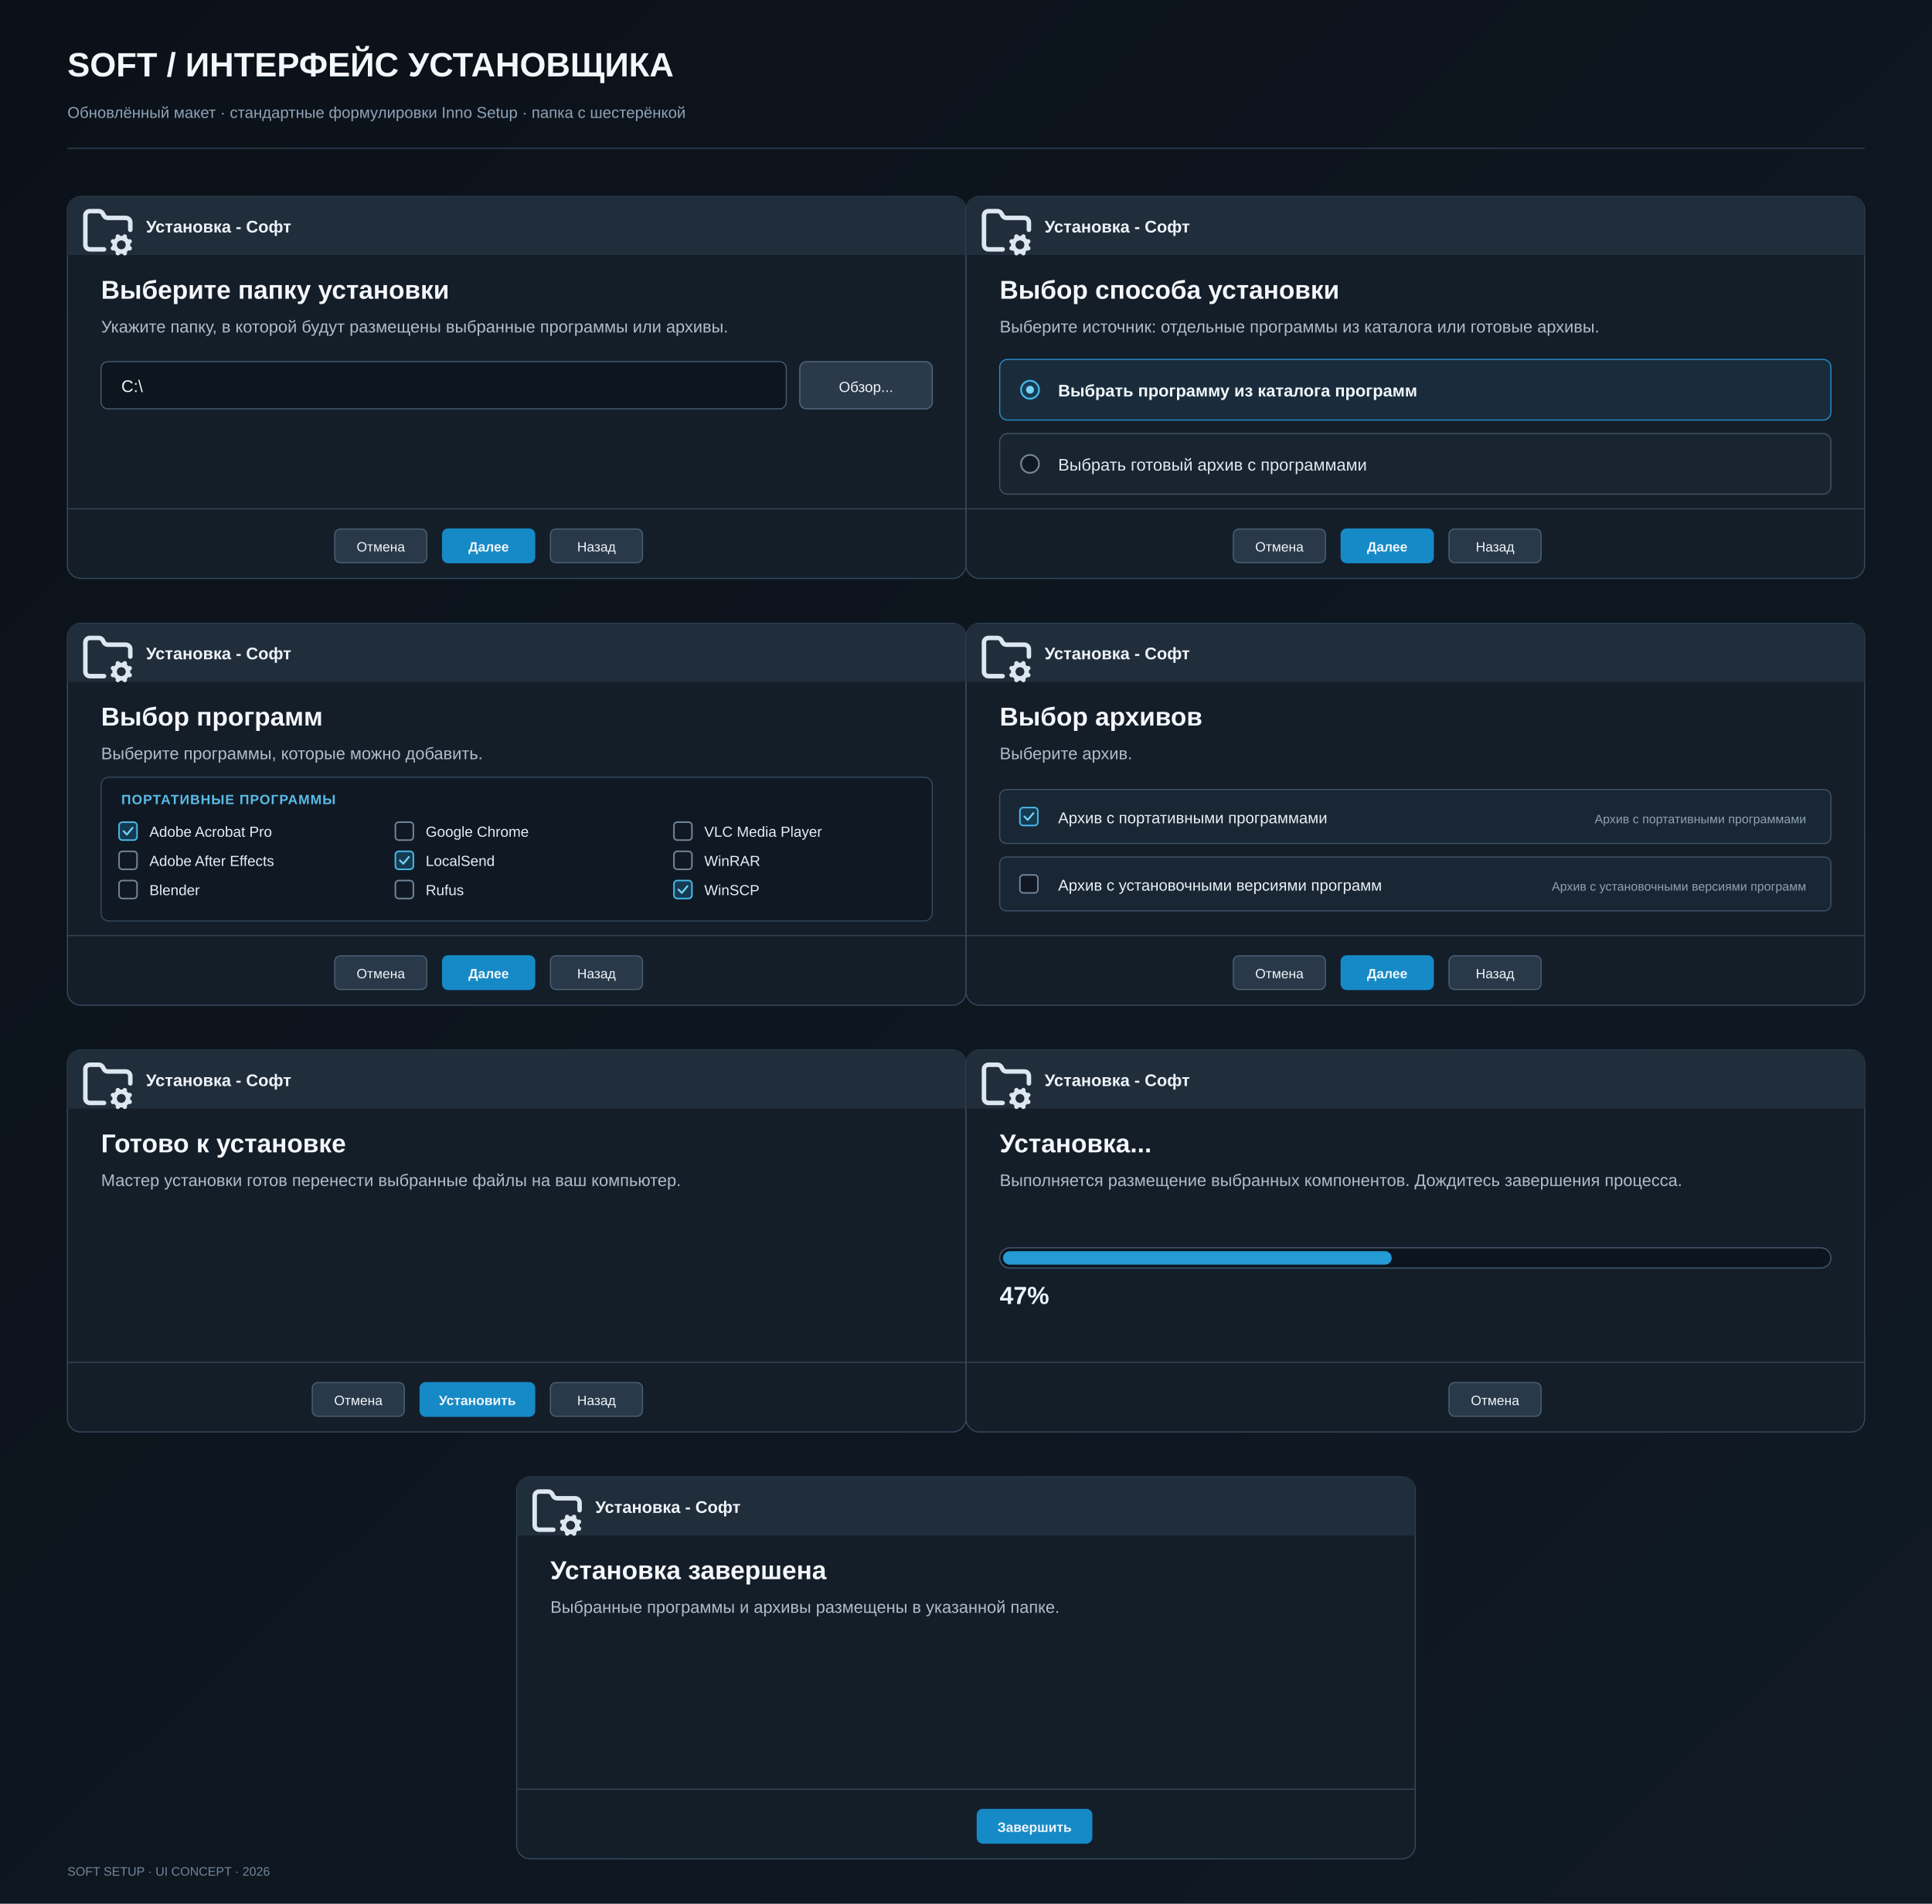
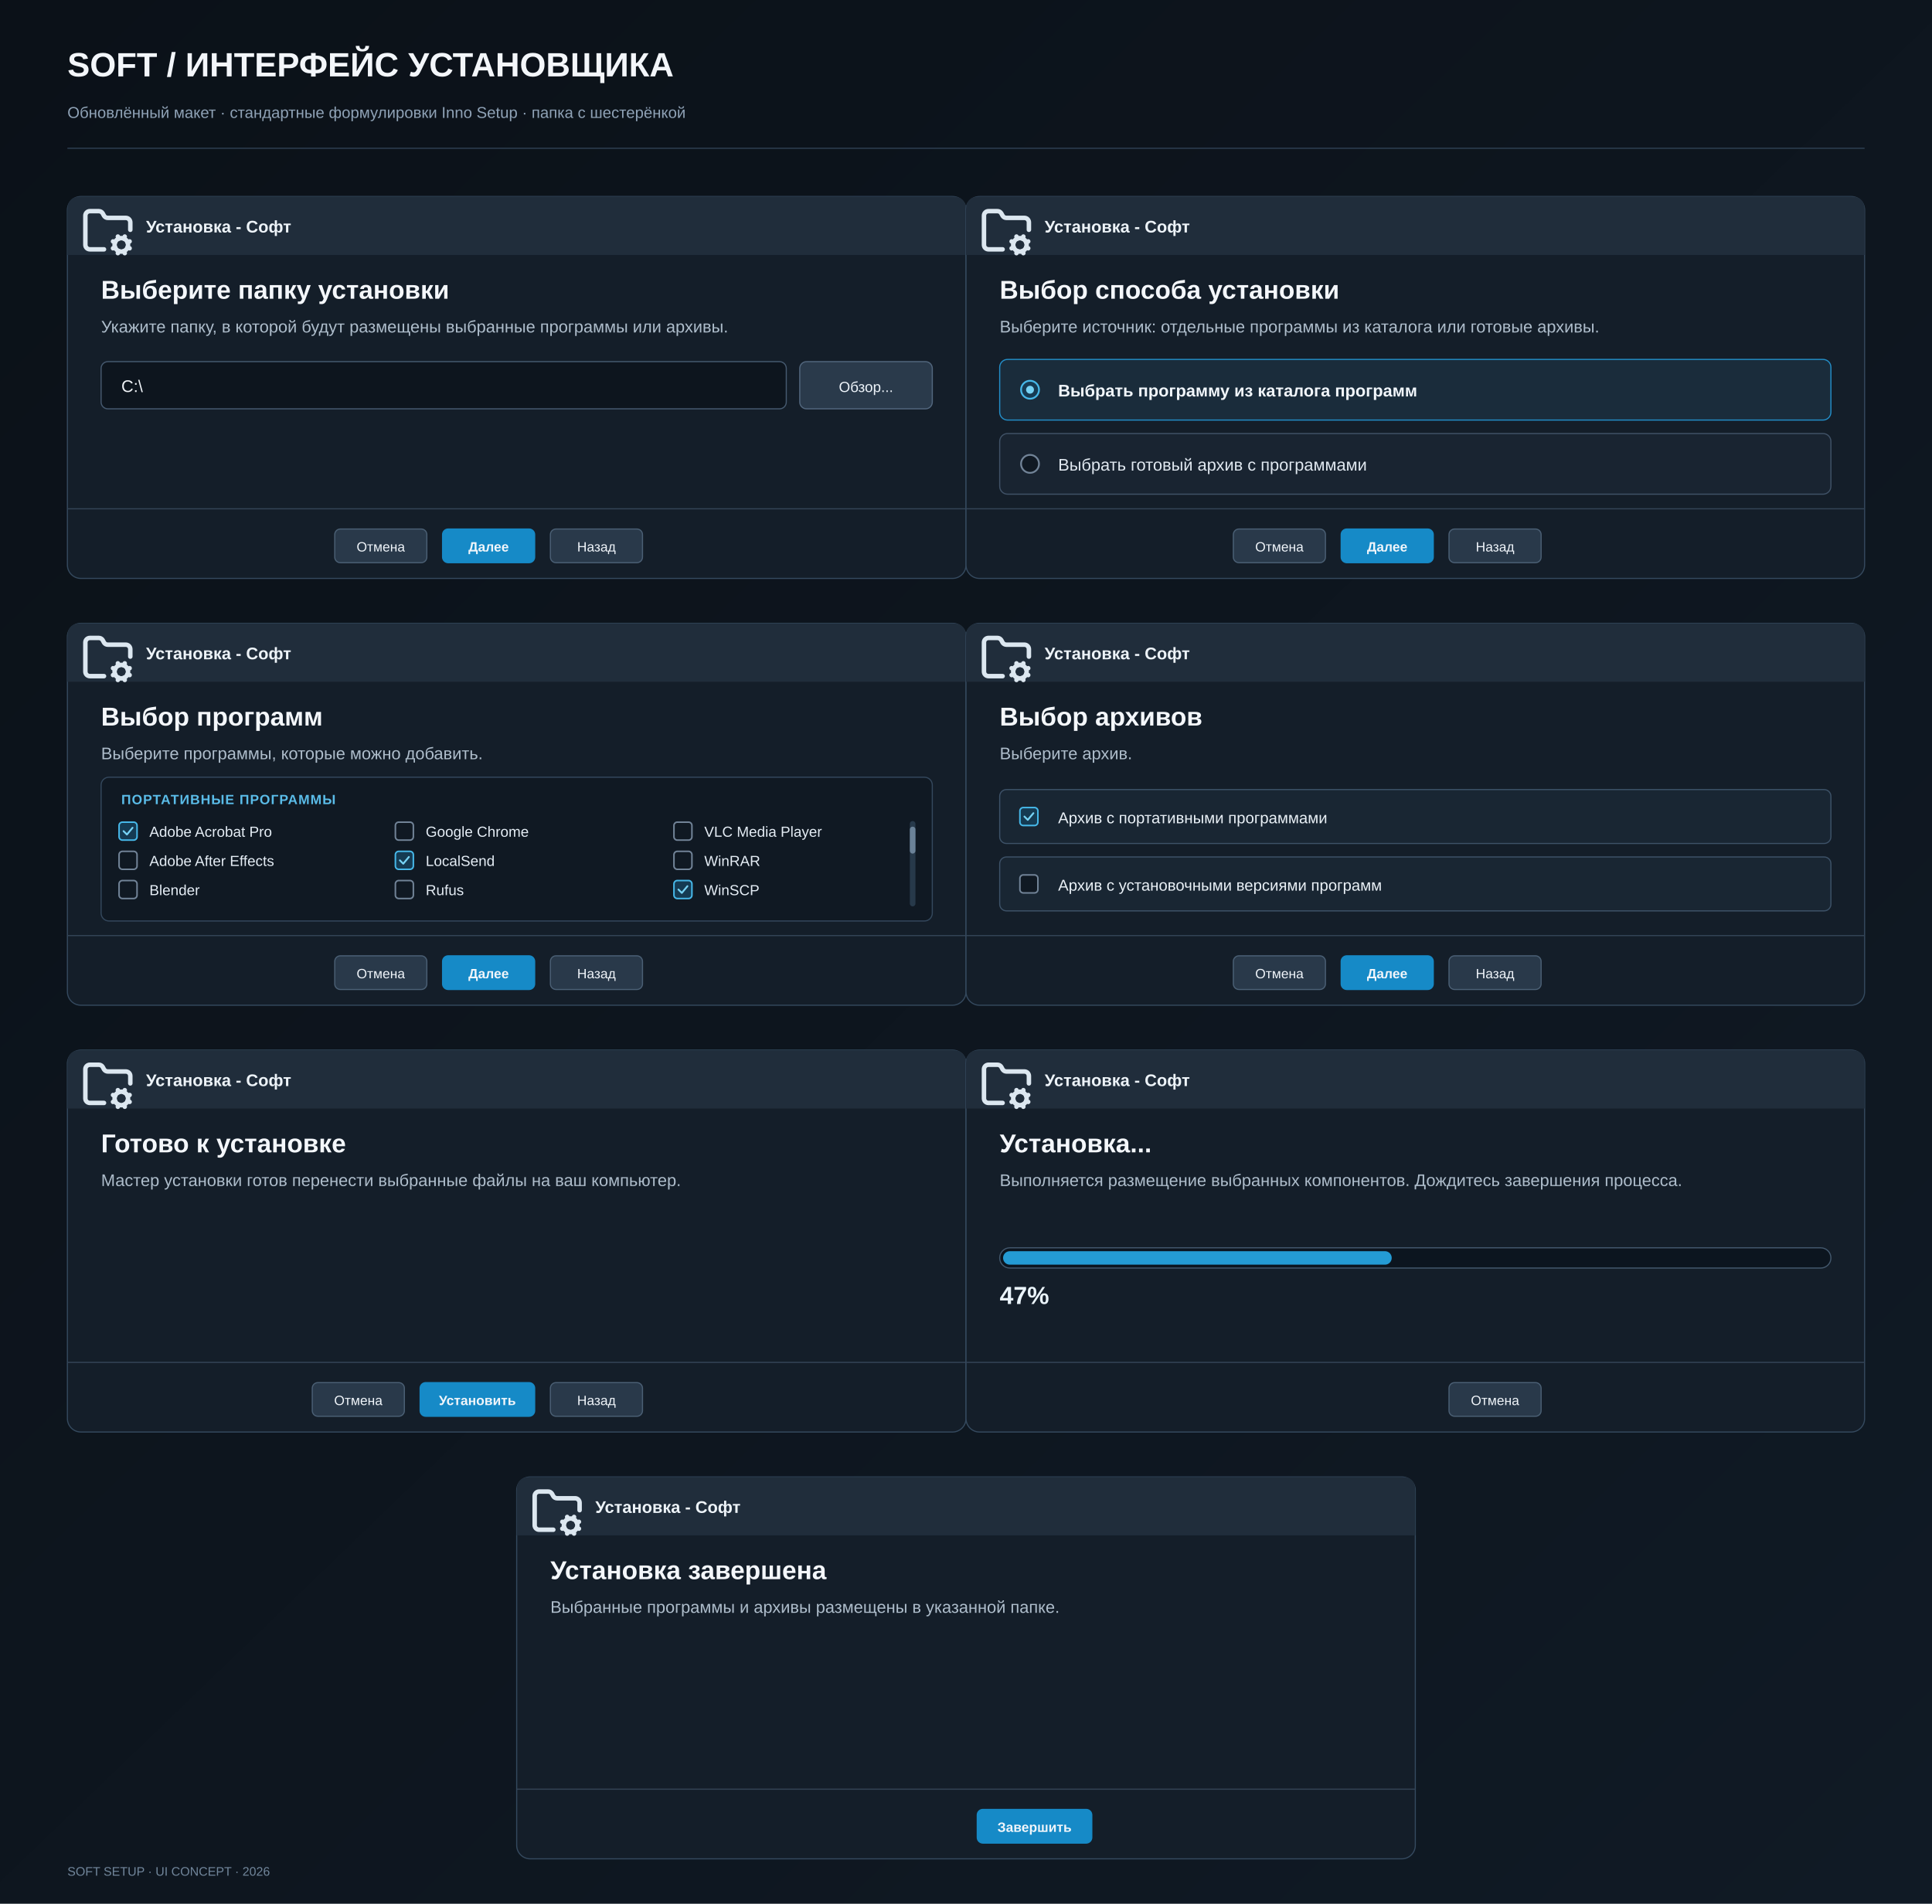
<svg xmlns="http://www.w3.org/2000/svg" width="1720" height="1695" viewBox="0 0 1720 1695">
  <defs>
    <linearGradient id="bg" x1="0" y1="0" x2="1" y2="1">
      <stop offset="0" stop-color="#0b1118" />
      <stop offset="1" stop-color="#101a25" />
    </linearGradient>
  </defs>
  <rect width="1720" height="1695" fill="url(#bg)" />
  <text x="60" y="68" font-family="Segoe UI,Arial,sans-serif" font-size="30" font-weight="700" fill="#f3f6fa">SOFT / ИНТЕРФЕЙС УСТАНОВЩИКА</text>
  <text x="60" y="105" font-family="Segoe UI,Arial,sans-serif" font-size="14" fill="#8fa2b6">Обновлённый макет · стандартные формулировки Inno Setup · папка с шестерёнкой</text>
  <path d="M60 132H1660" stroke="#2e4053" />
  <g font-family="Segoe UI,Arial,sans-serif">
    <g transform="translate(60 175)">
      <rect width="800" height="340" rx="12" fill="#141e29" stroke="#34495e" />
      <path d="M12 0H788Q800 0 800 12V52H0V12Q0 0 12 0Z" fill="#202d3b" />
      <g transform="translate(12 7) scale(2)" fill="none" stroke="#dce7f0" stroke-width="2" stroke-linecap="round" stroke-linejoin="round">
        <path d="M10.3 20H4a2 2 0 0 1-2-2V5a2 2 0 0 1 2-2h3.98a2 2 0 0 1 1.69.9l.66 1.2A2 2 0 0 0 12 6h8a2 2 0 0 1 2 2v3.3m-7.695 8.23l.923-.382m0-2.296l-.923-.383m2.547-1.241l-.383-.923m.383 6.467l-.383.924m2.679-6.468l.383-.923m-.001 7.391l-.382-.924m1.624-3.92l.924-.383m-.924 2.679l.924.383" />
        <circle cx="18" cy="18" r="3" />
      </g>
      <text x="70" y="32" font-size="15" font-weight="600" fill="#edf3f8">Установка - Софт</text>
      <text x="30" y="91" font-size="23" font-weight="600" fill="#f4f7fb">Выберите папку установки</text>
      <text x="30" y="121" font-size="15" fill="#aebdcb">Укажите папку, в которой будут размещены выбранные программы или архивы.</text>
      <rect x="30" y="147" width="610" height="42" rx="6" fill="#0d151e" stroke="#465a70" />
      <text x="48" y="174" font-size="15" fill="#f0f4f8">C:\</text>
      <rect x="652" y="147" width="118" height="42" rx="6" fill="#2a3a4b" stroke="#52677e" />
      <text x="711" y="174" text-anchor="middle" font-size="13" fill="#eef4fa">Обзор...</text>
      <path d="M0 278H800" stroke="#344456" />
      <rect x="430" y="296" width="82" height="30" rx="5" fill="#29394a" stroke="#4b6075" />
      <text x="471" y="316" text-anchor="middle" font-size="12" font-weight="400" fill="#f0f5fa">Назад</text>
      <rect x="334" y="296" width="82" height="30" rx="5" fill="#168ac7" stroke="#168ac7" />
      <text x="375" y="316" text-anchor="middle" font-size="12" font-weight="600" fill="#f0f5fa">Далее</text>
      <rect x="238" y="296" width="82" height="30" rx="5" fill="#29394a" stroke="#4b6075" />
      <text x="279" y="316" text-anchor="middle" font-size="12" font-weight="400" fill="#f0f5fa">Отмена</text>
    </g>
    <g transform="translate(860 175)">
      <rect width="800" height="340" rx="12" fill="#141e29" stroke="#34495e" />
      <path d="M12 0H788Q800 0 800 12V52H0V12Q0 0 12 0Z" fill="#202d3b" />
      <g transform="translate(12 7) scale(2)" fill="none" stroke="#dce7f0" stroke-width="2" stroke-linecap="round" stroke-linejoin="round">
        <path d="M10.3 20H4a2 2 0 0 1-2-2V5a2 2 0 0 1 2-2h3.98a2 2 0 0 1 1.69.9l.66 1.2A2 2 0 0 0 12 6h8a2 2 0 0 1 2 2v3.3m-7.695 8.23l.923-.382m0-2.296l-.923-.383m2.547-1.241l-.383-.923m.383 6.467l-.383.924m2.679-6.468l.383-.923m-.001 7.391l-.382-.924m1.624-3.92l.924-.383m-.924 2.679l.924.383" />
        <circle cx="18" cy="18" r="3" />
      </g>
      <text x="70" y="32" font-size="15" font-weight="600" fill="#edf3f8">Установка - Софт</text>
      <text x="30" y="91" font-size="23" font-weight="600" fill="#f4f7fb">Выбор способа установки</text>
      <text x="30" y="121" font-size="15" fill="#aebdcb">Выберите источник: отдельные программы из каталога или готовые архивы.</text>
      <rect x="30" y="145" width="740" height="54" rx="7" fill="#1a2c3b" stroke="#238ec8" />
      <circle cx="57" cy="172" r="8" fill="#163b53" stroke="#46b7e8" stroke-width="1.6" />
      <circle cx="57" cy="172" r="3.5" fill="#77d3f5" />
      <text x="82" y="178" font-size="15" font-weight="600" fill="#f1f6fb">Выбрать программу из каталога программ</text>
      <rect x="30" y="211" width="740" height="54" rx="7" fill="#192431" stroke="#405267" />
      <circle cx="57" cy="238" r="8" fill="#101923" stroke="#718397" stroke-width="1.6" />
      <text x="82" y="244" font-size="15" fill="#e0e8f0">Выбрать готовый архив с программами</text>
      <path d="M0 278H800" stroke="#344456" />
      <rect x="430" y="296" width="82" height="30" rx="5" fill="#29394a" stroke="#4b6075" />
      <text x="471" y="316" text-anchor="middle" font-size="12" font-weight="400" fill="#f0f5fa">Назад</text>
      <rect x="334" y="296" width="82" height="30" rx="5" fill="#168ac7" stroke="#168ac7" />
      <text x="375" y="316" text-anchor="middle" font-size="12" font-weight="600" fill="#f0f5fa">Далее</text>
      <rect x="238" y="296" width="82" height="30" rx="5" fill="#29394a" stroke="#4b6075" />
      <text x="279" y="316" text-anchor="middle" font-size="12" font-weight="400" fill="#f0f5fa">Отмена</text>
    </g>
    <g transform="translate(60 555)">
      <rect width="800" height="340" rx="12" fill="#141e29" stroke="#34495e" />
      <path d="M12 0H788Q800 0 800 12V52H0V12Q0 0 12 0Z" fill="#202d3b" />
      <g transform="translate(12 7) scale(2)" fill="none" stroke="#dce7f0" stroke-width="2" stroke-linecap="round" stroke-linejoin="round">
        <path d="M10.3 20H4a2 2 0 0 1-2-2V5a2 2 0 0 1 2-2h3.98a2 2 0 0 1 1.69.9l.66 1.2A2 2 0 0 0 12 6h8a2 2 0 0 1 2 2v3.3m-7.695 8.23l.923-.382m0-2.296l-.923-.383m2.547-1.241l-.383-.923m.383 6.467l-.383.924m2.679-6.468l.383-.923m-.001 7.391l-.382-.924m1.624-3.92l.924-.383m-.924 2.679l.924.383" />
        <circle cx="18" cy="18" r="3" />
      </g>
      <text x="70" y="32" font-size="15" font-weight="600" fill="#edf3f8">Установка - Софт</text>
      <text x="30" y="91" font-size="23" font-weight="600" fill="#f4f7fb">Выбор программ</text>
      <text x="30" y="121" font-size="15" fill="#aebdcb">Выберите программы, которые можно добавить.</text>
      <rect x="30" y="137" width="740" height="128" rx="7" fill="#101923" stroke="#34485d" />
      <text x="48" y="161" font-size="12" font-weight="700" letter-spacing=".7" fill="#5abce8">ПОРТАТИВНЫЕ ПРОГРАММЫ</text>
      <rect x="46" y="177" width="16" height="16" rx="3" fill="#153b53" stroke="#46b7e8" stroke-width="1.4" />
      <path d="M50 185l3 3 5-6" fill="none" stroke="#77d3f5" stroke-width="1.6" stroke-linecap="round" stroke-linejoin="round" />
      <text x="73" y="190" font-size="13" fill="#e5edf5">Adobe Acrobat Pro</text>
      <rect x="46" y="203" width="16" height="16" rx="3" fill="#101923" stroke="#718397" stroke-width="1.4" />
      <text x="73" y="216" font-size="13" fill="#e5edf5">Adobe After Effects</text>
      <rect x="46" y="229" width="16" height="16" rx="3" fill="#101923" stroke="#718397" stroke-width="1.4" />
      <text x="73" y="242" font-size="13" fill="#e5edf5">Blender</text>
      <rect x="292" y="177" width="16" height="16" rx="3" fill="#101923" stroke="#718397" stroke-width="1.4" />
      <text x="319" y="190" font-size="13" fill="#e5edf5">Google Chrome</text>
      <rect x="292" y="203" width="16" height="16" rx="3" fill="#153b53" stroke="#46b7e8" stroke-width="1.4" />
      <path d="M296 211l3 3 5-6" fill="none" stroke="#77d3f5" stroke-width="1.6" stroke-linecap="round" stroke-linejoin="round" />
      <text x="319" y="216" font-size="13" fill="#e5edf5">LocalSend</text>
      <rect x="292" y="229" width="16" height="16" rx="3" fill="#101923" stroke="#718397" stroke-width="1.4" />
      <text x="319" y="242" font-size="13" fill="#e5edf5">Rufus</text>
      <rect x="540" y="177" width="16" height="16" rx="3" fill="#101923" stroke="#718397" stroke-width="1.4" />
      <text x="567" y="190" font-size="13" fill="#e5edf5">VLC Media Player</text>
      <rect x="540" y="203" width="16" height="16" rx="3" fill="#101923" stroke="#718397" stroke-width="1.4" />
      <text x="567" y="216" font-size="13" fill="#e5edf5">WinRAR</text>
      <rect x="540" y="229" width="16" height="16" rx="3" fill="#153b53" stroke="#46b7e8" stroke-width="1.4" />
      <path d="M544 237l3 3 5-6" fill="none" stroke="#77d3f5" stroke-width="1.6" stroke-linecap="round" stroke-linejoin="round" />
      <text x="567" y="242" font-size="13" fill="#e5edf5">WinSCP</text>
+       <rect x="750" y="176" width="5" height="76" rx="2.5" fill="#27394a" />
+       <rect x="750" y="181" width="5" height="24" rx="2.5" fill="#6b8298" />
      <path d="M0 278H800" stroke="#344456" />
      <rect x="430" y="296" width="82" height="30" rx="5" fill="#29394a" stroke="#4b6075" />
      <text x="471" y="316" text-anchor="middle" font-size="12" font-weight="400" fill="#f0f5fa">Назад</text>
      <rect x="334" y="296" width="82" height="30" rx="5" fill="#168ac7" stroke="#168ac7" />
      <text x="375" y="316" text-anchor="middle" font-size="12" font-weight="600" fill="#f0f5fa">Далее</text>
      <rect x="238" y="296" width="82" height="30" rx="5" fill="#29394a" stroke="#4b6075" />
      <text x="279" y="316" text-anchor="middle" font-size="12" font-weight="400" fill="#f0f5fa">Отмена</text>
    </g>
    <g transform="translate(860 555)">
      <rect width="800" height="340" rx="12" fill="#141e29" stroke="#34495e" />
      <path d="M12 0H788Q800 0 800 12V52H0V12Q0 0 12 0Z" fill="#202d3b" />
      <g transform="translate(12 7) scale(2)" fill="none" stroke="#dce7f0" stroke-width="2" stroke-linecap="round" stroke-linejoin="round">
        <path d="M10.3 20H4a2 2 0 0 1-2-2V5a2 2 0 0 1 2-2h3.98a2 2 0 0 1 1.69.9l.66 1.2A2 2 0 0 0 12 6h8a2 2 0 0 1 2 2v3.3m-7.695 8.23l.923-.382m0-2.296l-.923-.383m2.547-1.241l-.383-.923m.383 6.467l-.383.924m2.679-6.468l.383-.923m-.001 7.391l-.382-.924m1.624-3.92l.924-.383m-.924 2.679l.924.383" />
        <circle cx="18" cy="18" r="3" />
      </g>
      <text x="70" y="32" font-size="15" font-weight="600" fill="#edf3f8">Установка - Софт</text>
      <text x="30" y="91" font-size="23" font-weight="600" fill="#f4f7fb">Выбор архивов</text>
      <text x="30" y="121" font-size="15" fill="#aebdcb">Выберите архив.</text>
      <rect x="30" y="148" width="740" height="48" rx="6" fill="#192633" stroke="#3d5268" />
      <rect x="48" y="164" width="16" height="16" rx="3" fill="#153b53" stroke="#46b7e8" stroke-width="1.4" />
      <path d="M52 172l3 3 5-6" fill="none" stroke="#77d3f5" stroke-width="1.6" stroke-linecap="round" stroke-linejoin="round" />
      <text x="82" y="178" font-size="14" fill="#eaf1f7">Архив с портативными программами</text>
-       <text x="748" y="178" text-anchor="end" font-size="11" fill="#8ea1b4">Архив с портативными программами</text>
      <rect x="30" y="208" width="740" height="48" rx="6" fill="#192633" stroke="#3d5268" />
      <rect x="48" y="224" width="16" height="16" rx="3" fill="#101923" stroke="#718397" stroke-width="1.4" />
      <text x="82" y="238" font-size="14" fill="#eaf1f7">Архив с установочными версиями программ</text>
-       <text x="748" y="238" text-anchor="end" font-size="11" fill="#8ea1b4">Архив с установочными версиями программ</text>
      <path d="M0 278H800" stroke="#344456" />
      <rect x="430" y="296" width="82" height="30" rx="5" fill="#29394a" stroke="#4b6075" />
      <text x="471" y="316" text-anchor="middle" font-size="12" font-weight="400" fill="#f0f5fa">Назад</text>
      <rect x="334" y="296" width="82" height="30" rx="5" fill="#168ac7" stroke="#168ac7" />
      <text x="375" y="316" text-anchor="middle" font-size="12" font-weight="600" fill="#f0f5fa">Далее</text>
      <rect x="238" y="296" width="82" height="30" rx="5" fill="#29394a" stroke="#4b6075" />
      <text x="279" y="316" text-anchor="middle" font-size="12" font-weight="400" fill="#f0f5fa">Отмена</text>
    </g>
    <g transform="translate(60 935)">
      <rect width="800" height="340" rx="12" fill="#141e29" stroke="#34495e" />
      <path d="M12 0H788Q800 0 800 12V52H0V12Q0 0 12 0Z" fill="#202d3b" />
      <g transform="translate(12 7) scale(2)" fill="none" stroke="#dce7f0" stroke-width="2" stroke-linecap="round" stroke-linejoin="round">
        <path d="M10.3 20H4a2 2 0 0 1-2-2V5a2 2 0 0 1 2-2h3.98a2 2 0 0 1 1.69.9l.66 1.2A2 2 0 0 0 12 6h8a2 2 0 0 1 2 2v3.3m-7.695 8.23l.923-.382m0-2.296l-.923-.383m2.547-1.241l-.383-.923m.383 6.467l-.383.924m2.679-6.468l.383-.923m-.001 7.391l-.382-.924m1.624-3.92l.924-.383m-.924 2.679l.924.383" />
        <circle cx="18" cy="18" r="3" />
      </g>
      <text x="70" y="32" font-size="15" font-weight="600" fill="#edf3f8">Установка - Софт</text>
      <text x="30" y="91" font-size="23" font-weight="600" fill="#f4f7fb">Готово к установке</text>
      <text x="30" y="121" font-size="15" fill="#aebdcb">Мастер установки готов перенести выбранные файлы на ваш компьютер.</text>
      <path d="M0 278H800" stroke="#344456" />
      <rect x="430" y="296" width="82" height="30" rx="5" fill="#29394a" stroke="#4b6075" />
      <text x="471" y="316" text-anchor="middle" font-size="12" font-weight="400" fill="#f0f5fa">Назад</text>
      <rect x="314" y="296" width="102" height="30" rx="5" fill="#168ac7" stroke="#168ac7" />
      <text x="365" y="316" text-anchor="middle" font-size="12" font-weight="600" fill="#f0f5fa">Установить</text>
      <rect x="218" y="296" width="82" height="30" rx="5" fill="#29394a" stroke="#4b6075" />
      <text x="259" y="316" text-anchor="middle" font-size="12" font-weight="400" fill="#f0f5fa">Отмена</text>
    </g>
    <g transform="translate(860 935)">
      <rect width="800" height="340" rx="12" fill="#141e29" stroke="#34495e" />
      <path d="M12 0H788Q800 0 800 12V52H0V12Q0 0 12 0Z" fill="#202d3b" />
      <g transform="translate(12 7) scale(2)" fill="none" stroke="#dce7f0" stroke-width="2" stroke-linecap="round" stroke-linejoin="round">
        <path d="M10.3 20H4a2 2 0 0 1-2-2V5a2 2 0 0 1 2-2h3.98a2 2 0 0 1 1.69.9l.66 1.2A2 2 0 0 0 12 6h8a2 2 0 0 1 2 2v3.3m-7.695 8.23l.923-.382m0-2.296l-.923-.383m2.547-1.241l-.383-.923m.383 6.467l-.383.924m2.679-6.468l.383-.923m-.001 7.391l-.382-.924m1.624-3.92l.924-.383m-.924 2.679l.924.383" />
        <circle cx="18" cy="18" r="3" />
      </g>
      <text x="70" y="32" font-size="15" font-weight="600" fill="#edf3f8">Установка - Софт</text>
      <text x="30" y="91" font-size="23" font-weight="600" fill="#f4f7fb">Установка...</text>
      <text x="30" y="121" font-size="15" fill="#aebdcb">Выполняется размещение выбранных компонентов. Дождитесь завершения процесса.</text>
      <rect x="30" y="176" width="740" height="18" rx="9" fill="#0c151f" stroke="#43586d" />
      <rect x="33" y="179" width="346" height="12" rx="6" fill="#249bd4" />
      <text x="30" y="226" font-size="22" font-weight="600" fill="#eaf4fb">47%</text>
      <path d="M0 278H800" stroke="#344456" />
      <rect x="430" y="296" width="82" height="30" rx="5" fill="#29394a" stroke="#4b6075" />
      <text x="471" y="316" text-anchor="middle" font-size="12" font-weight="400" fill="#f0f5fa">Отмена</text>
    </g>
    <g transform="translate(460 1315)">
      <rect width="800" height="340" rx="12" fill="#141e29" stroke="#34495e" />
      <path d="M12 0H788Q800 0 800 12V52H0V12Q0 0 12 0Z" fill="#202d3b" />
      <g transform="translate(12 7) scale(2)" fill="none" stroke="#dce7f0" stroke-width="2" stroke-linecap="round" stroke-linejoin="round">
        <path d="M10.3 20H4a2 2 0 0 1-2-2V5a2 2 0 0 1 2-2h3.98a2 2 0 0 1 1.69.9l.66 1.2A2 2 0 0 0 12 6h8a2 2 0 0 1 2 2v3.3m-7.695 8.23l.923-.382m0-2.296l-.923-.383m2.547-1.241l-.383-.923m.383 6.467l-.383.924m2.679-6.468l.383-.923m-.001 7.391l-.382-.924m1.624-3.92l.924-.383m-.924 2.679l.924.383" />
        <circle cx="18" cy="18" r="3" />
      </g>
      <text x="70" y="32" font-size="15" font-weight="600" fill="#edf3f8">Установка - Софт</text>
      <text x="30" y="91" font-size="23" font-weight="600" fill="#f4f7fb">Установка завершена</text>
      <text x="30" y="121" font-size="15" fill="#aebdcb">Выбранные программы и архивы размещены в указанной папке.</text>
      <path d="M0 278H800" stroke="#344456" />
      <rect x="410" y="296" width="102" height="30" rx="5" fill="#168ac7" stroke="#168ac7" />
      <text x="461" y="316" text-anchor="middle" font-size="12" font-weight="600" fill="#f0f5fa">Завершить</text>
    </g>
  </g>
  <text x="60" y="1670" font-family="Segoe UI,Arial,sans-serif" font-size="11" fill="#71869b">SOFT SETUP · UI CONCEPT · 2026</text>
</svg>
